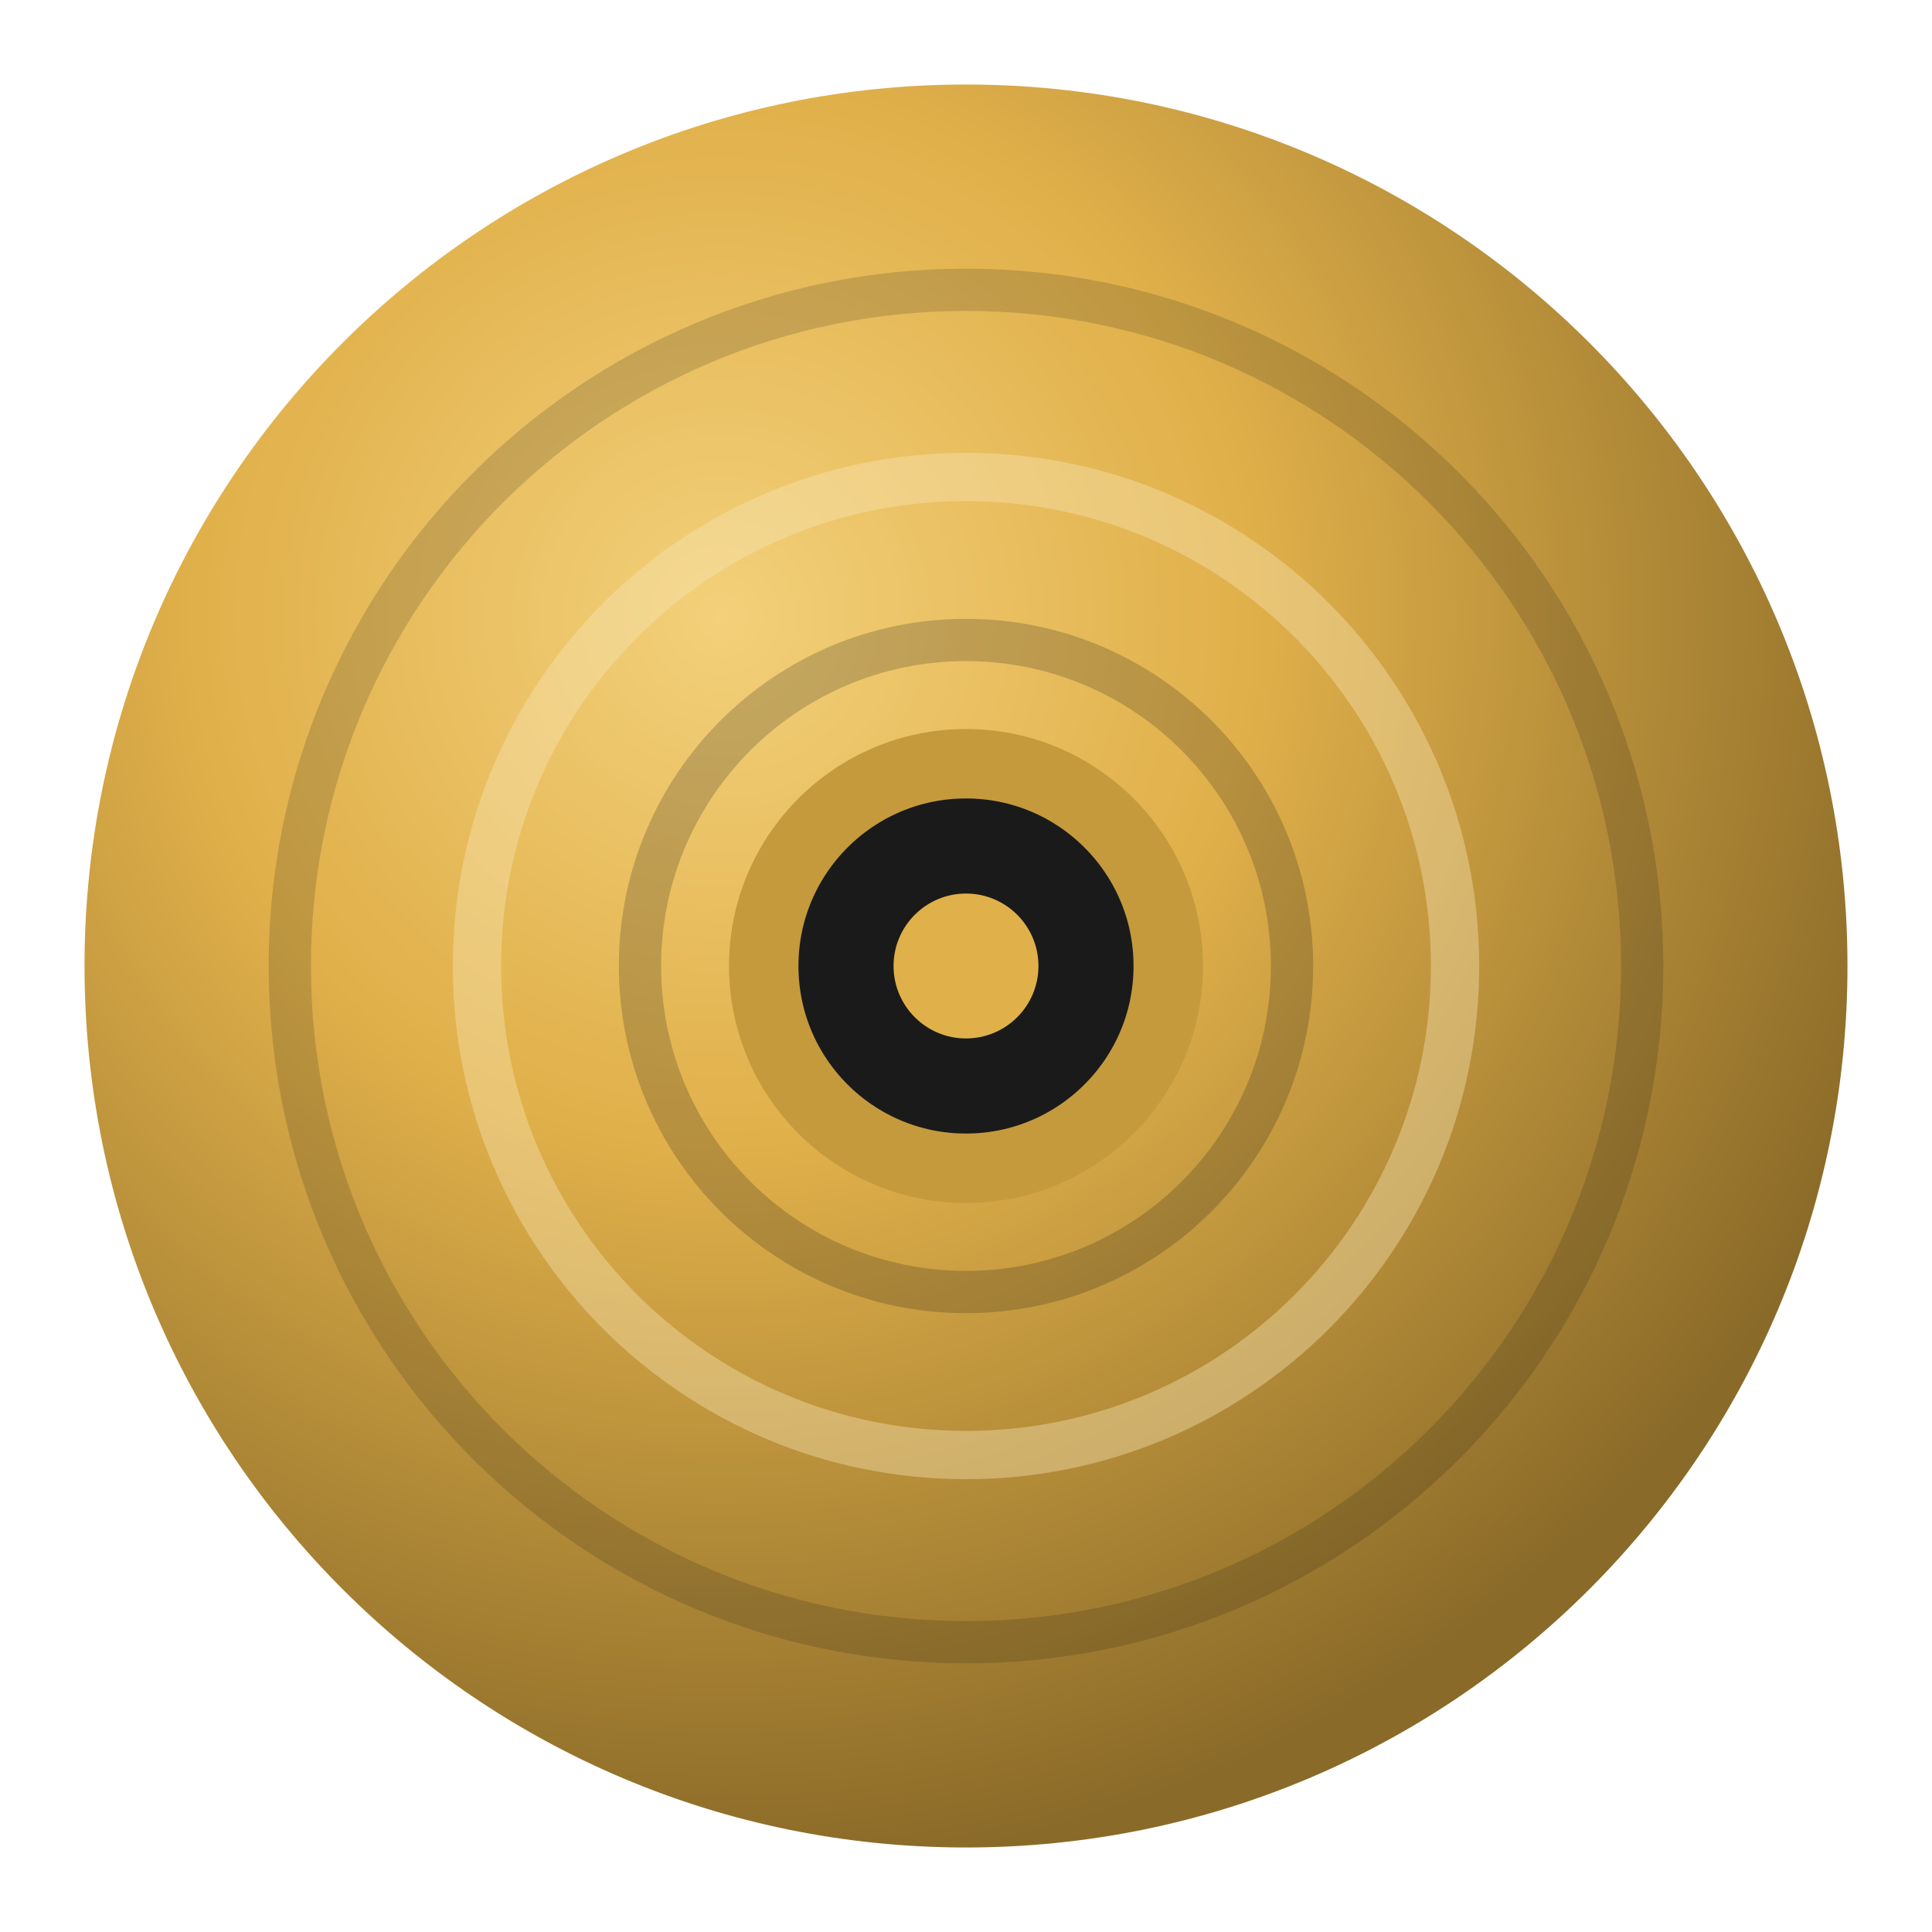
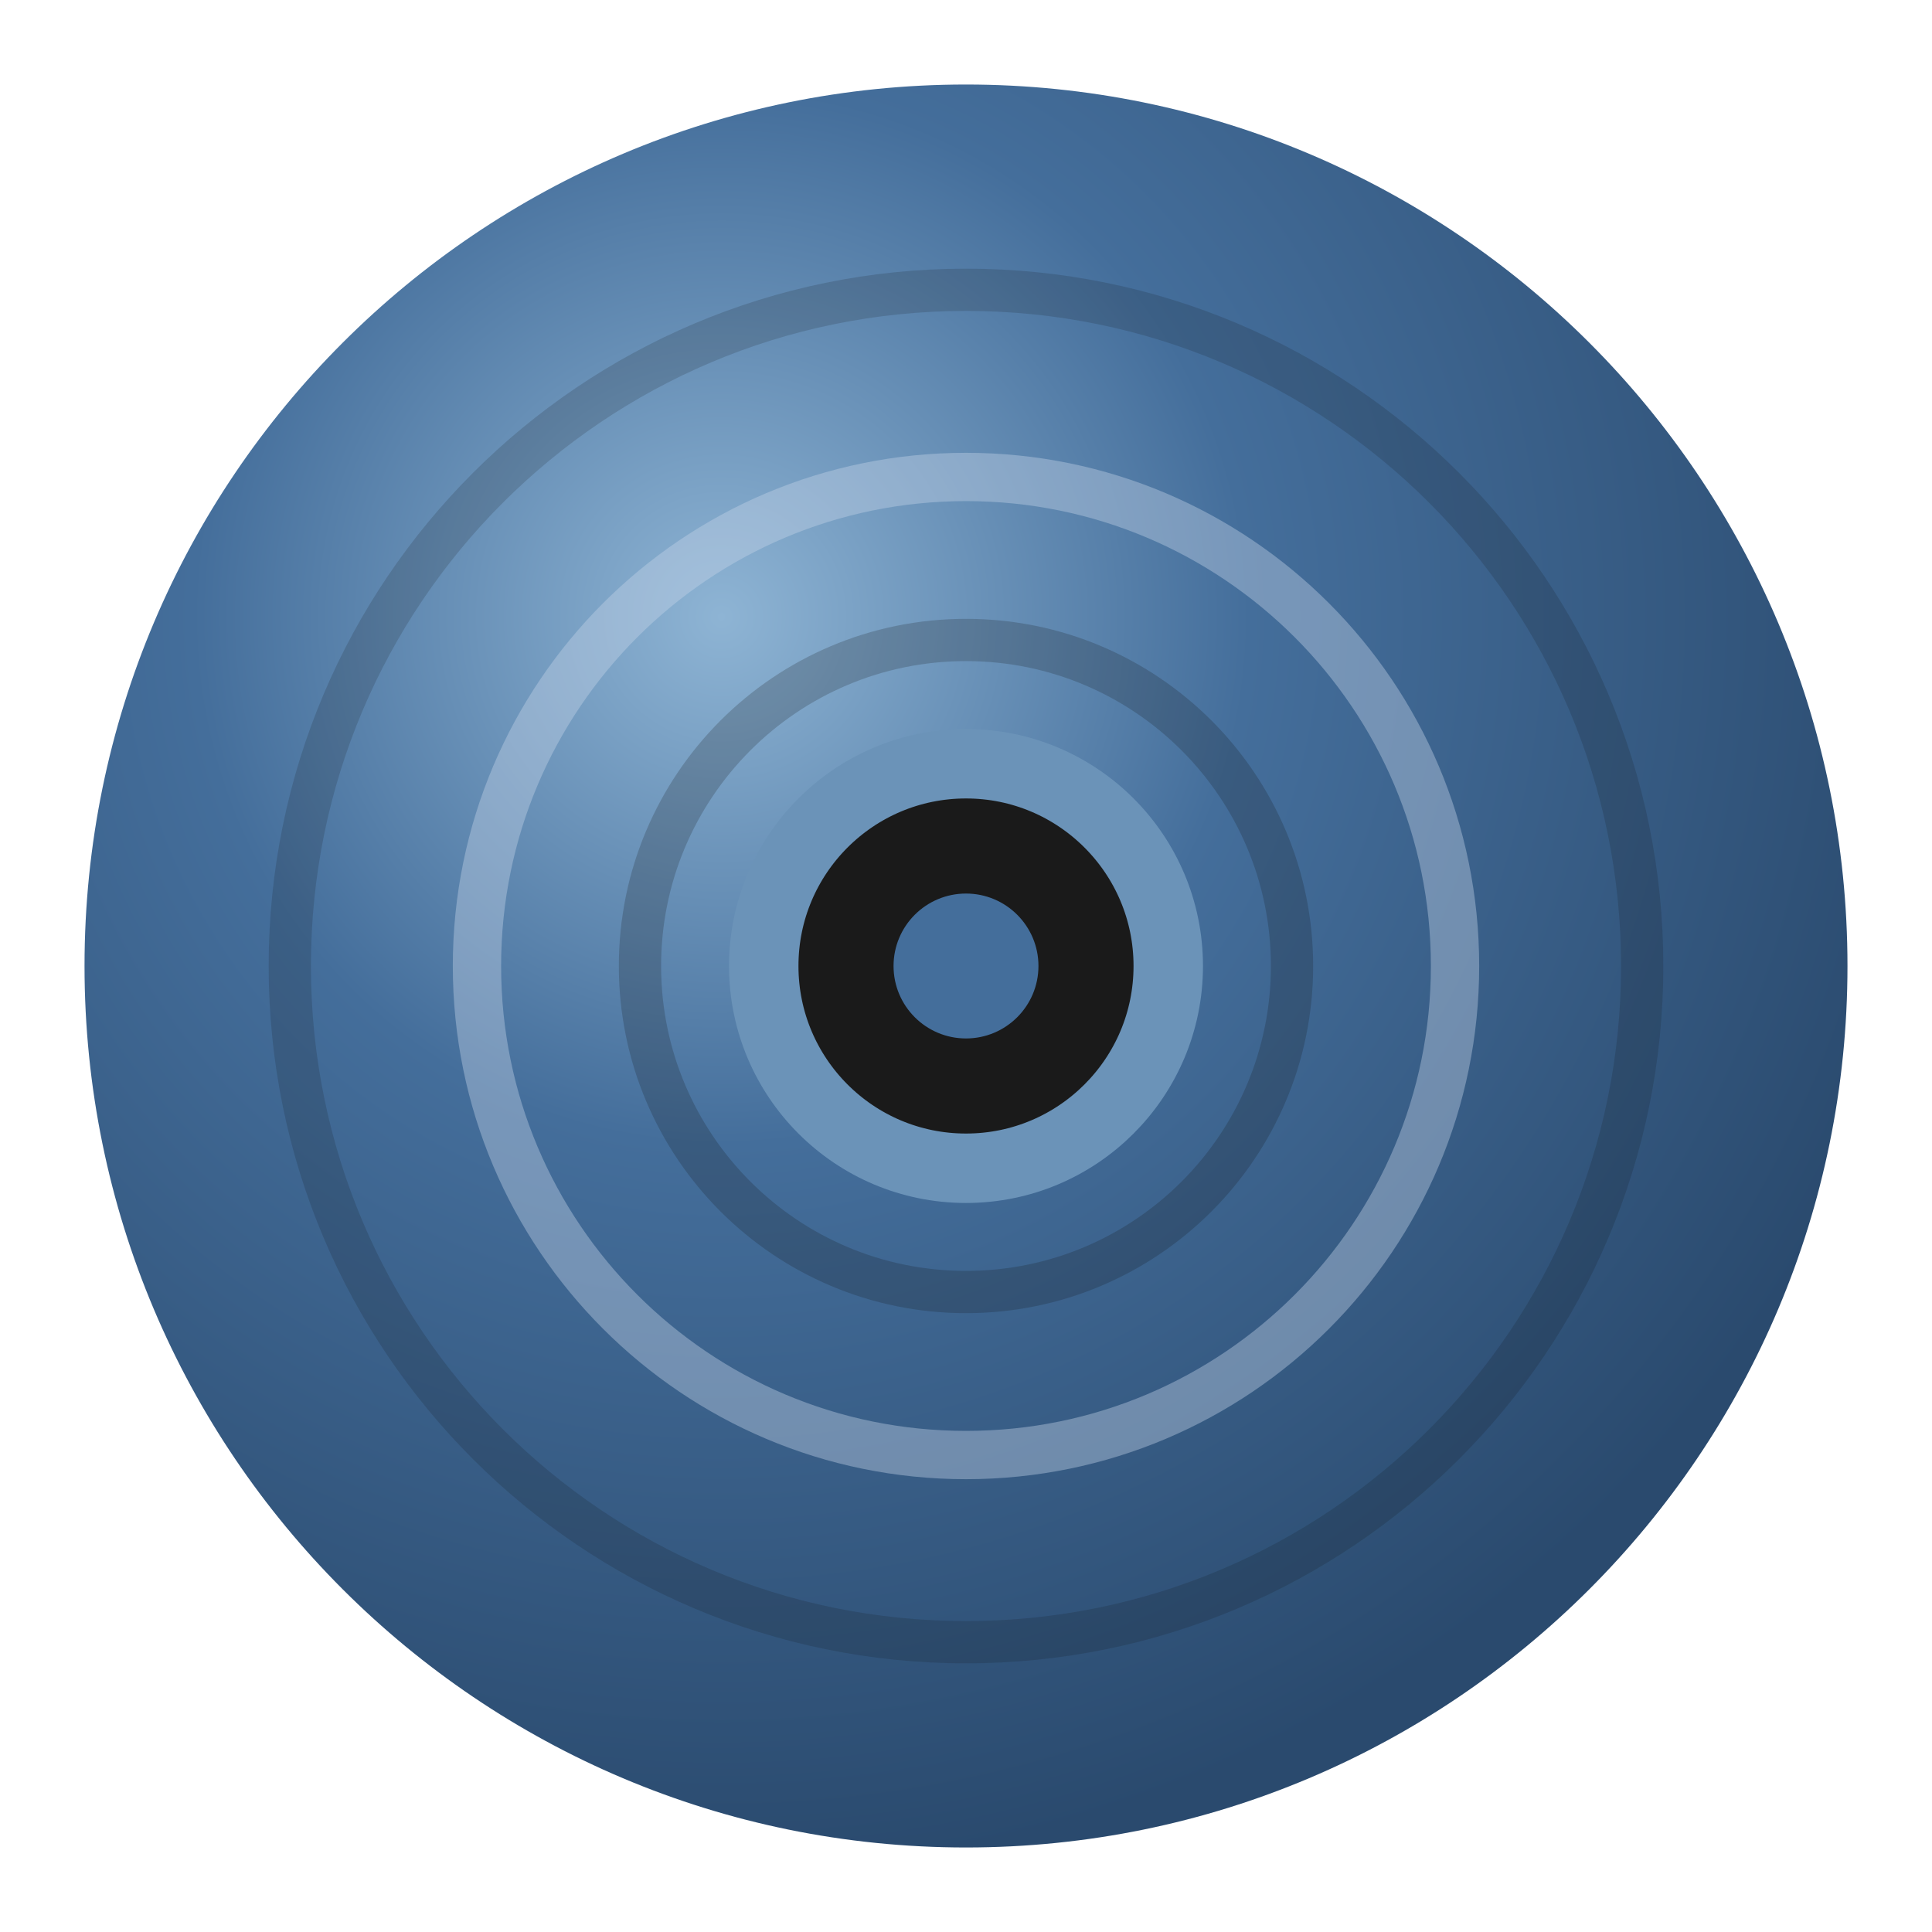
<svg xmlns="http://www.w3.org/2000/svg" viewBox="0 0 32 32" width="32" height="32">
  <defs>
-     <radialGradient id="armDiscGold" cx="36%" cy="30%" r="72%">
-       <stop offset="0%" stop-color="#f3d07a" />
-       <stop offset="42%" stop-color="#e0b04a" />
-       <stop offset="100%" stop-color="#8a6a28" />
+     <radialGradient id="armDiscBlue" cx="36%" cy="30%" r="72%">
+       <stop offset="0%" stop-color="#8eb4d4" />
+       <stop offset="42%" stop-color="#446e9b" />
+       <stop offset="100%" stop-color="#2a4a6e" />
    </radialGradient>
  </defs>
-   <circle cx="16" cy="16" r="14.6" fill="url(#armDiscGold)" />
+   <circle cx="16" cy="16" r="14.6" fill="url(#armDiscBlue)" />
  <circle cx="16" cy="16" r="11.2" fill="none" stroke="#121212" stroke-opacity="0.16" stroke-width="0.7" />
-   <circle cx="16" cy="16" r="8.1" fill="none" stroke="#f7e7b8" stroke-opacity="0.4" stroke-width="0.8" />
+   <circle cx="16" cy="16" r="8.1" fill="none" stroke="#c5d4e8" stroke-opacity="0.4" stroke-width="0.8" />
  <circle cx="16" cy="16" r="5.4" fill="none" stroke="#121212" stroke-opacity="0.2" stroke-width="0.7" />
-   <circle cx="16" cy="16" r="3.35" fill="#1a1a1a" stroke="#c49a3c" stroke-width="1.15" />
-   <circle cx="16" cy="16" r="1.2" fill="#e0b04a" />
+   <circle cx="16" cy="16" r="3.35" fill="#1a1a1a" stroke="#6b93b8" stroke-width="1.15" />
+   <circle cx="16" cy="16" r="1.2" fill="#446e9b" />
</svg>
